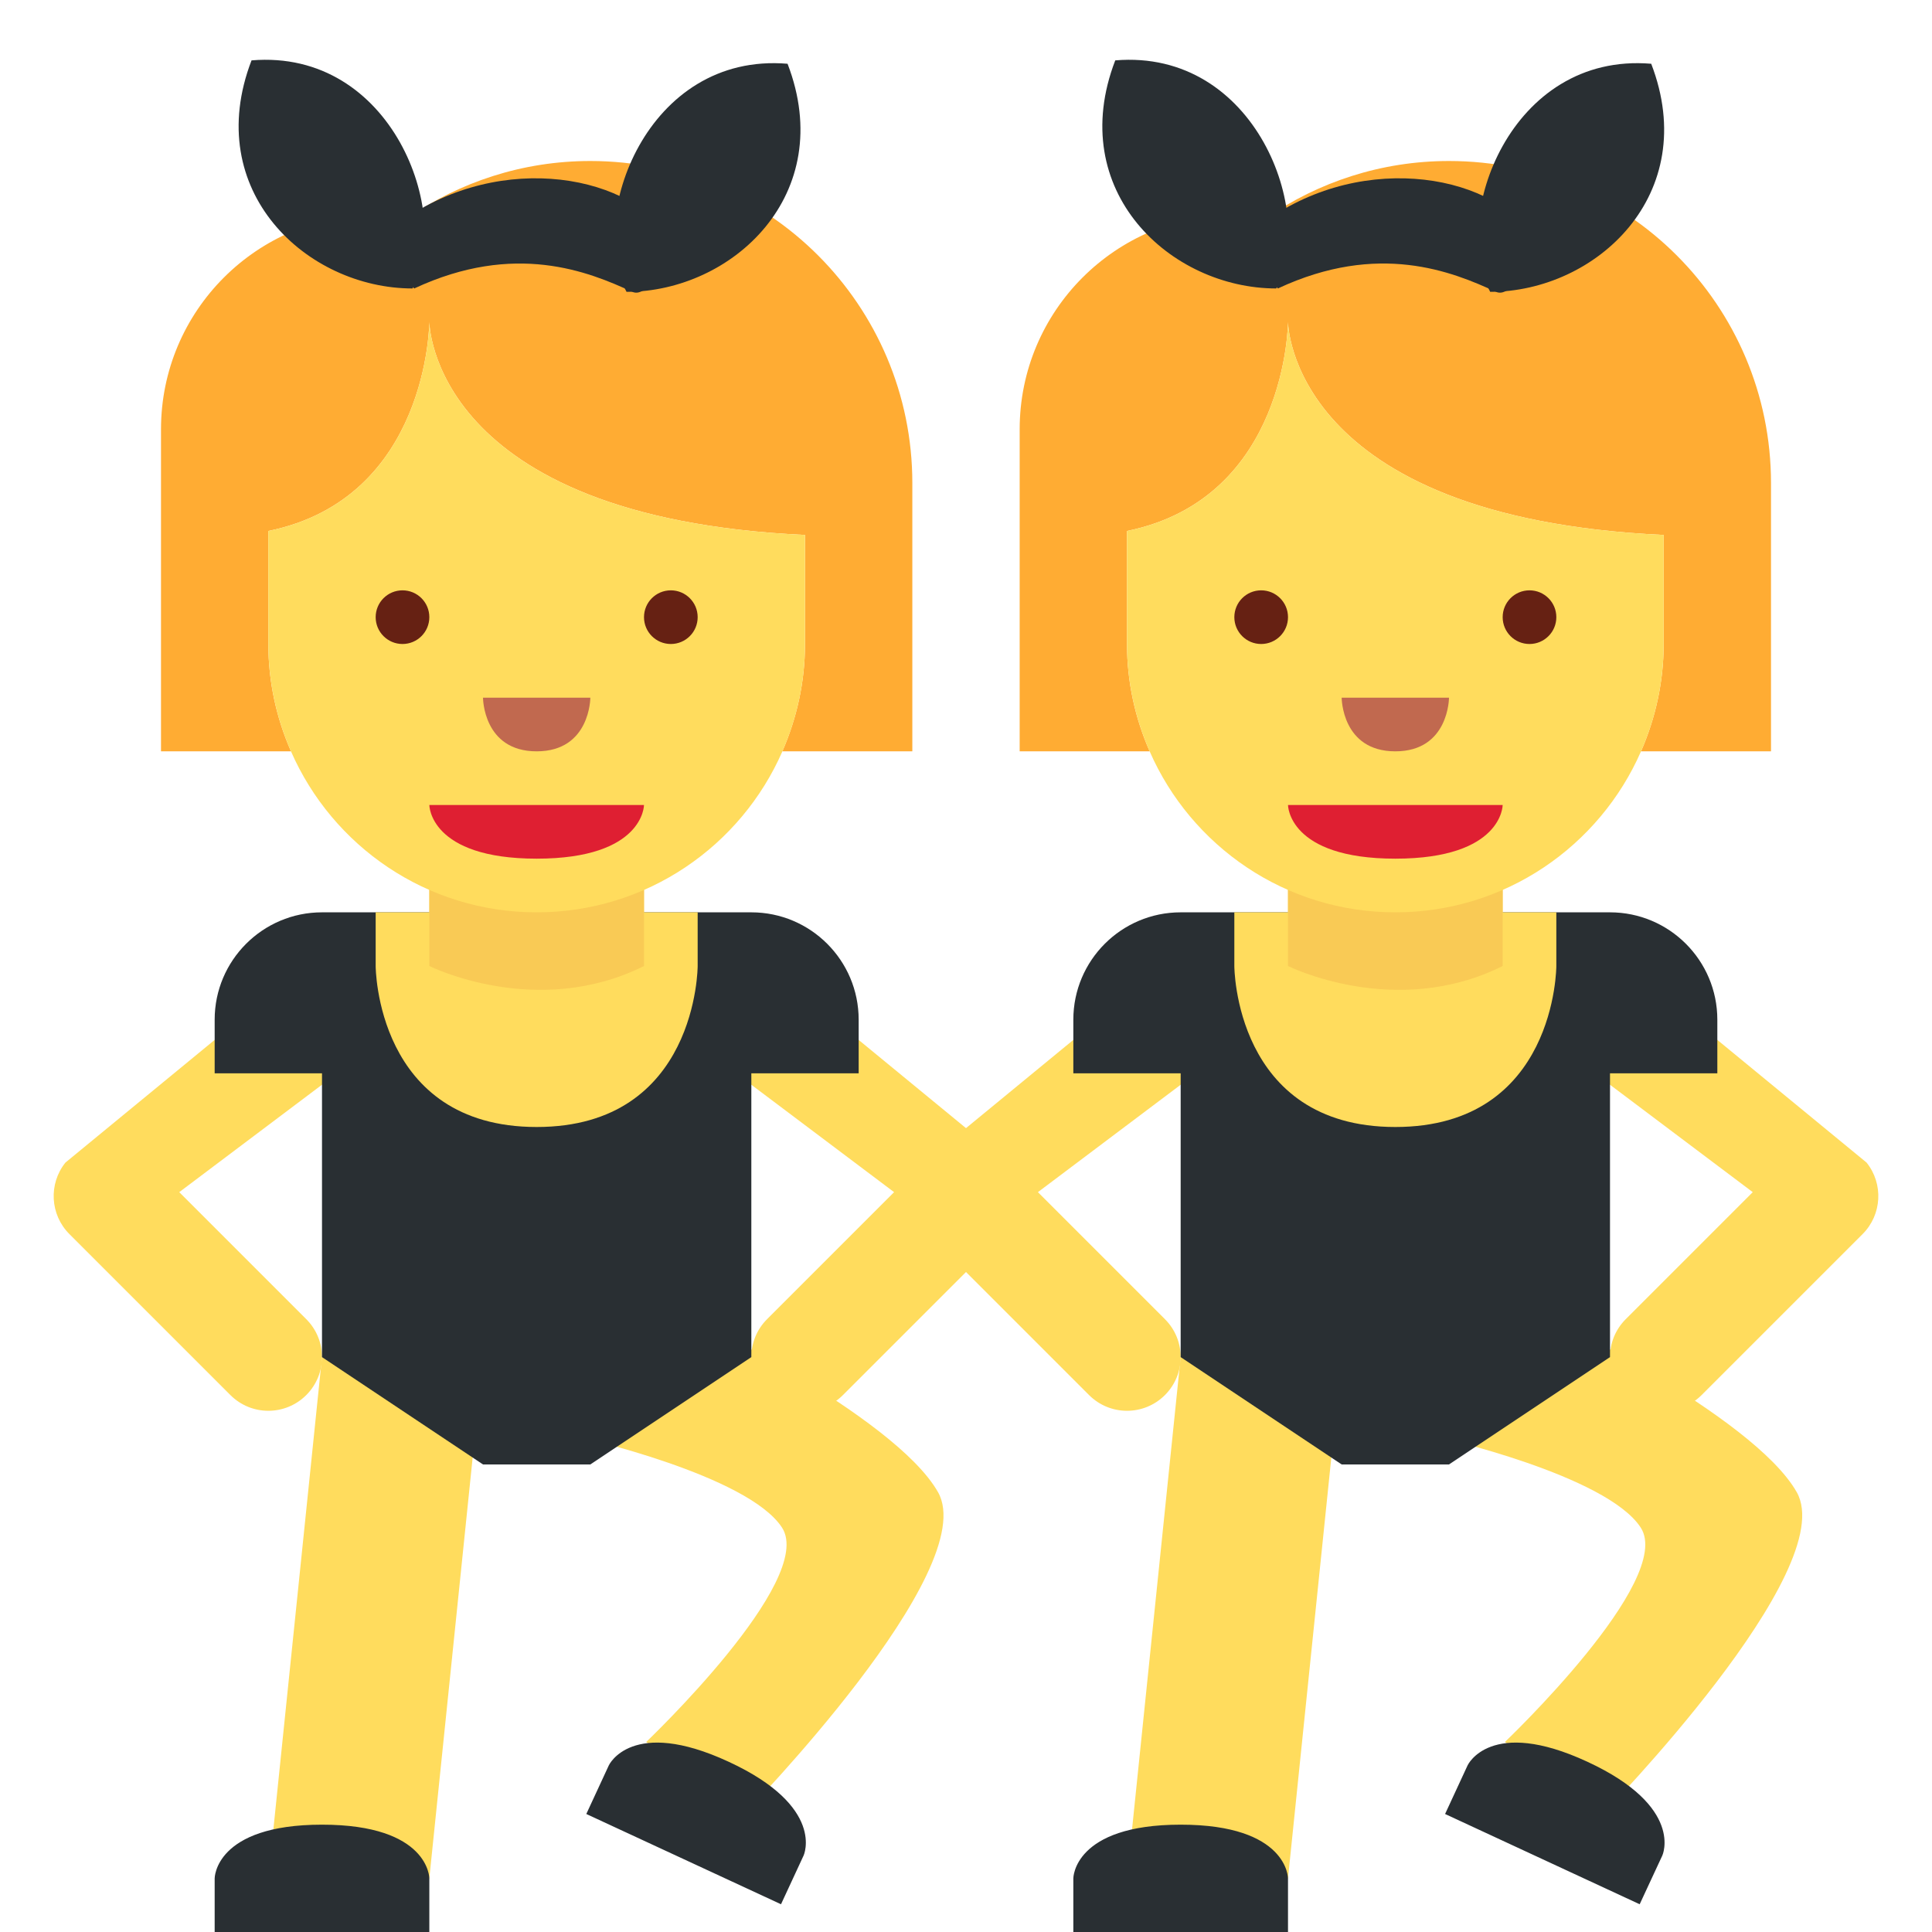
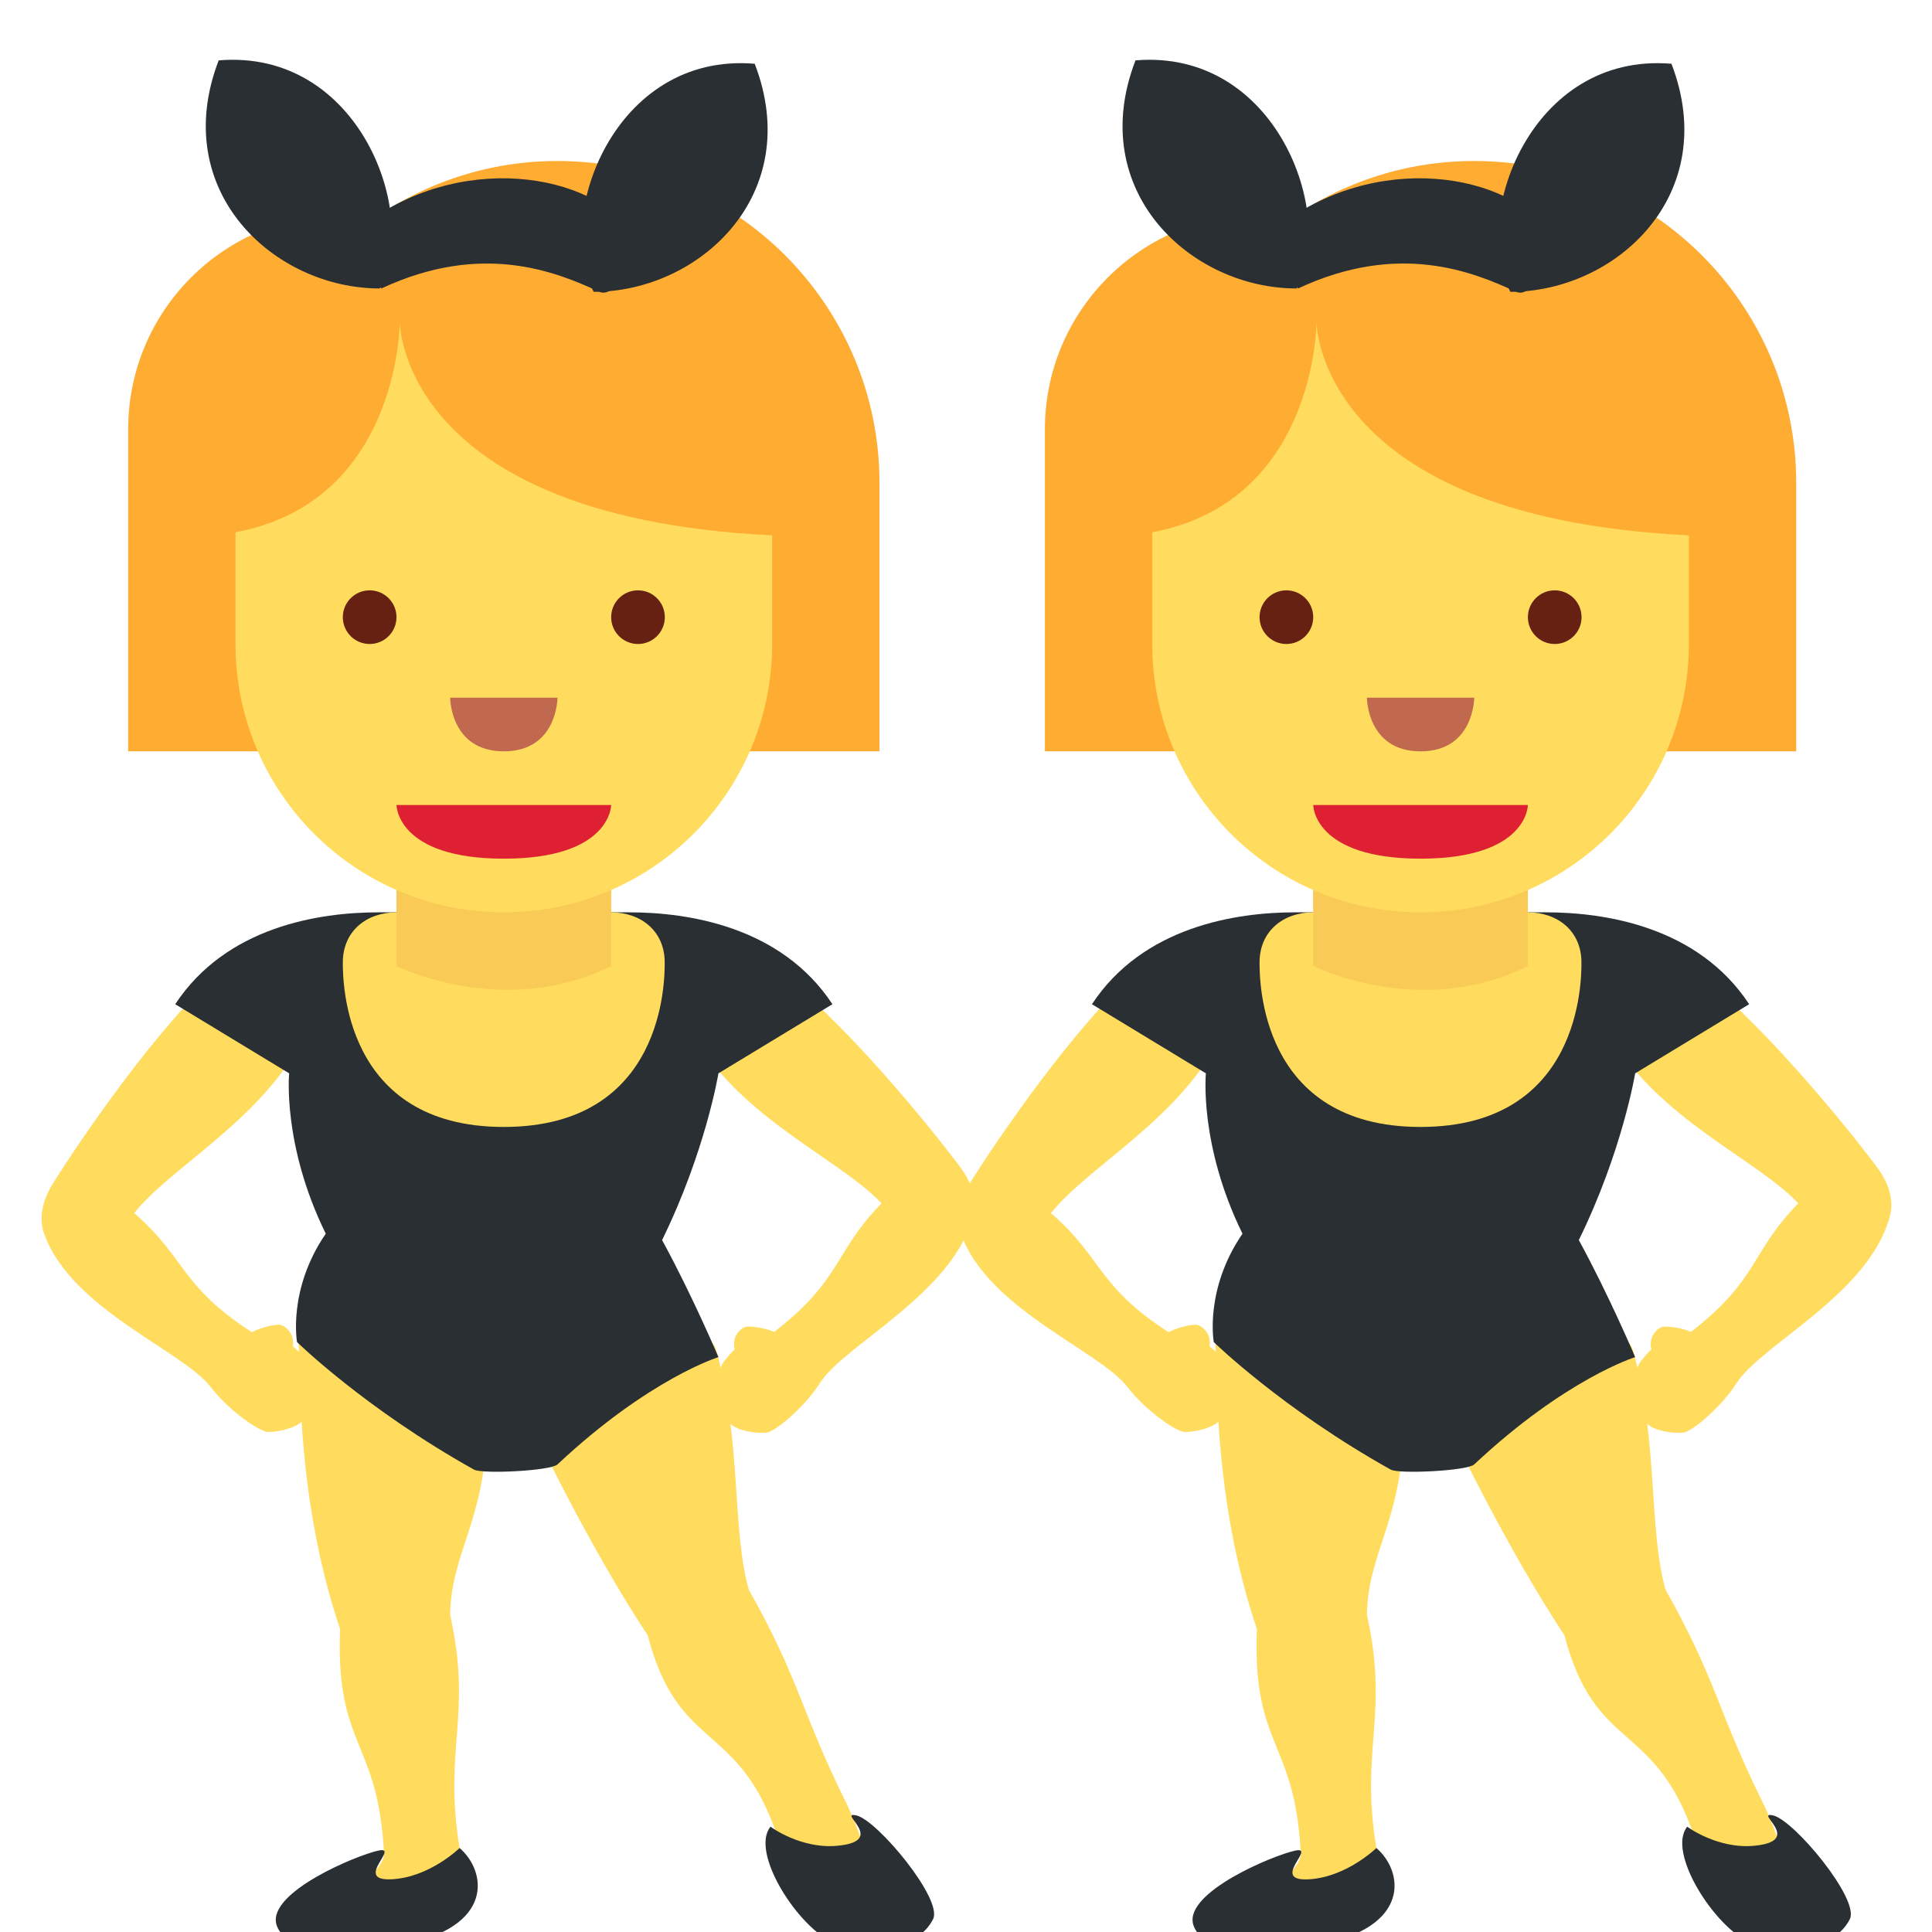
<svg xmlns="http://www.w3.org/2000/svg" viewBox="0 0 36 36">
-   <path fill="#FFDC5D" d="M8 35H5l1-9.712h3zm5.875-1.208l-1.834-1.333s3.167-3.012 2.531-3.994c-.636-.981-3.782-1.688-3.782-1.688l1.918-2.307s3.958 1.904 4.77 3.333c.827 1.452-3.603 5.989-3.603 5.989z" />
-   <path fill="#292F33" d="M4 36v-1s0-1 2-1 2 1 2 1v1H4zm10.553-.517l.421-.908s.419-.907-1.396-1.747c-1.813-.841-2.233.066-2.233.066l-.42.907 3.628 1.682z" />
-   <path fill="#FFDC5D" d="M5 26.288c-.256 0-.512-.098-.707-.293l-3-3c-.36-.36-.392-.934-.074-1.332l4-3.288c.345-.432.975-.501 1.405-.156.432.345.501.974.156 1.406l-3.44 2.589 2.367 2.367c.391.391.391 1.023 0 1.414-.195.195-.451.293-.707.293zm10 0c-.256 0-.512-.098-.707-.293-.391-.391-.391-1.023 0-1.414l2.367-2.367-3.441-2.589c-.345-.432-.275-1.06.156-1.406.43-.345 1.06-.276 1.405.156l4.001 3.288c.318.398.286.972-.074 1.332l-3 3c-.195.195-.451.293-.707.293z" />
-   <path fill="#292F33" d="M16 19c0-1.104-.896-2-2-2H6c-1.104 0-2 .896-2 2v1h2v5.288l3 2h2l3-2V20h2v-1z" />
-   <path fill="#FFDC5D" d="M12 17v-3H8v3H7v1s0 3 3 3 3-3 3-3v-1h-1z" />
-   <path fill="#F9CA55" d="M12 14l-4 .019V18s2 1 4 0v-4z" />
-   <path fill="#FFAC33" d="M17 9.001C17 5.687 14.313 3 10.999 3c-1.263 0-2.434.393-3.401 1.06C7.401 4.031 7.204 4 7 4 4.791 4 3 5.791 3 8v6h2.422C5.153 13.387 5 12.713 5 12V9.894C7.989 9.285 8 6 8 6s.019 3.644 7 3.968V12c0 .712-.154 1.387-.422 2H17V9.001z" />
-   <path fill="#FFDC5D" d="M15 12V9.968C8.018 9.644 8 6 8 6s-.011 3.285-3 3.894V12c0 .712.154 1.387.422 2 .772 1.765 2.528 3 4.578 3 2.05 0 3.807-1.235 4.579-3 .267-.613.421-1.287.421-2z" />
-   <path fill="#DF1F32" d="M12 15H8s0 1 2 1 2-1 2-1z" />
-   <circle fill="#662113" cx="7.5" cy="11.5" r=".5" />
-   <circle fill="#662113" cx="12.5" cy="11.5" r=".5" />
-   <path fill="#C1694F" d="M9 13h2s0 1-1 1-1-1-1-1z" />
-   <path fill="#292F33" d="M4.687 1.125c2.625-.219 3.75 2.875 3 4.25-1.968 0-3.937-1.813-3-4.25zm9.988.063c-2.625-.219-3.75 2.875-3 4.25 1.968 0 3.937-1.813 3-4.25z" />
-   <path fill="#292F33" d="M7.312 4.25c1.812-1.438 4.344-1.062 5.156.156.031.312-.37 1.178-.688 1.031-.811-.375-2.186-.937-4.061-.062-.094-.063-.441-1.098-.407-1.125z" />
-   <path fill="#FFDC5D" d="M24 35h-3l1-9.712h3zm5.875-1.208l-1.833-1.333s3.167-3.012 2.531-3.994c-.636-.981-3.782-1.688-3.782-1.688l1.918-2.307s3.958 1.904 4.77 3.333c.826 1.452-3.604 5.989-3.604 5.989z" />
-   <path fill="#292F33" d="M30.553 35.483l.422-.908s.418-.907-1.396-1.747c-1.812-.841-2.232.066-2.232.066l-.42.907 3.626 1.682zM20 36v-1s0-1 2-1 2 1 2 1v1h-4z" />
-   <path fill="#FFDC5D" d="M21 26.288c-.256 0-.512-.098-.707-.293l-3-3c-.36-.36-.392-.934-.074-1.332l4-3.288c.346-.432.976-.501 1.406-.156.432.345.501.974.156 1.406l-3.441 2.589 2.367 2.367c.391.391.391 1.023 0 1.414-.195.195-.451.293-.707.293zm10 0c-.256 0-.512-.098-.707-.293-.391-.391-.391-1.023 0-1.414l2.367-2.367-3.441-2.589c-.345-.432-.275-1.06.156-1.406.431-.345 1.06-.276 1.406.156l4 3.288c.318.398.286.972-.074 1.332l-3 3c-.195.195-.451.293-.707.293z" />
-   <path fill="#292F33" d="M32 19c0-1.104-.896-2-2-2h-8c-1.104 0-2 .896-2 2v1h2v5.288l3 2h2l3-2V20h2v-1z" />
-   <path fill="#FFDC5D" d="M28 17v-3h-4v3h-1v1s0 3 3 3 3-3 3-3v-1h-1z" />
-   <path fill="#F9CA55" d="M28 14l-4 .019V18s2 1 4 0v-4z" />
-   <path fill="#FFAC33" d="M33 9.001C33 5.687 30.313 3 27 3c-1.264 0-2.435.393-3.402 1.06C23.401 4.031 23.205 4 23 4c-2.209 0-4 1.791-4 4v6h2.422c-.269-.613-.422-1.287-.422-2V9.894C23.989 9.285 24 6 24 6s.019 3.644 7 3.968V12c0 .712-.154 1.387-.422 2H33V9.001z" />
-   <path fill="#FFDC5D" d="M31 12V9.968C24.018 9.644 24 6 24 6s-.011 3.285-3 3.894V12c0 .712.154 1.387.422 2 .772 1.765 2.529 3 4.578 3s3.806-1.235 4.578-3c.268-.613.422-1.287.422-2z" />
-   <path fill="#DF1F32" d="M28 15h-4s0 1 2 1 2-1 2-1z" />
-   <circle fill="#662113" cx="23.5" cy="11.5" r=".5" />
-   <circle fill="#662113" cx="28.5" cy="11.5" r=".5" />
-   <path fill="#C1694F" d="M25 13h2s0 1-1 1-1-1-1-1z" />
-   <path fill="#292F33" d="M20.781 1.125c2.625-.219 3.75 2.875 3 4.25-1.969 0-3.937-1.813-3-4.25zm9.987.063c-2.625-.219-3.75 2.875-3 4.25 1.969 0 3.938-1.813 3-4.25z" />
-   <path fill="#292F33" d="M23.406 4.25c1.812-1.438 4.344-1.062 5.156.156.031.312-.37 1.178-.688 1.031-.812-.375-2.188-.938-4.062-.062-.093-.063-.441-1.098-.406-1.125z" />
+   <path fill="#FFDC5D" d="M8.564 34.435c.131.787-2.091 1.454-2.376 1.326-.305-.137.988-.808.967-1.226-.106-2.12-.904-1.961-.818-4.18-.802-2.376-.735-4.653-.772-5.287-.087-1.472 3.528.615 3.509 1.518-.038 1.776-.663 2.321-.687 3.502.42 1.882-.131 2.499.177 4.347zm7.189-.872c.353.715.726 1.971.416 1.931-.331-.043-1.396-.505-1.736-1.427-.734-1.991-1.804-1.447-2.364-3.596-1.047-1.579-2.186-3.886-2.406-4.482-.509-1.384 3.441-1.701 3.683-.832.477 1.711.287 3.328.607 4.465.948 1.68.97 2.262 1.8 3.941z" />
+   <path fill="#FFDC5D" d="M5.621 26.494c-.164.146-.57.212-.669.182-.232-.07-.745-.46-1.026-.831-.513-.675-2.601-1.446-3.103-2.856-.085-.238-.067-.524.118-.86.113-.205 1.505-2.37 2.77-3.655.336-.342 1.248-.428 1.676-.104.427.323.483.579.233 1.04-.811 1.497-2.441 2.342-3.119 3.194.974.847.851 1.353 2.193 2.22.156-.088.457-.158.538-.136.08.022.264.154.224.397.024.02.226.196.271.286.126.245.107.934-.106 1.123zm8.023.065c.176.132.586.163.682.125.225-.089.703-.521.953-.914.454-.715 2.471-1.659 2.853-3.106.065-.244.023-.528-.19-.847-.13-.195-1.698-2.235-3.066-3.41-.364-.312-1.279-.322-1.679.037-.399.358-.433.617-.146 1.056.934 1.424 2.628 2.129 3.375 2.922-.9.925-.735 1.419-2 2.396-.163-.075-.469-.119-.547-.09-.078.029-.25.176-.19.414-.022.021-.209.214-.246.307-.103.255-.027.94.201 1.11z" />
+   <path fill="#292F33" d="M15.511 18.712C14.558 17.265 12.827 17 11.722 17H9.387v.002V17H7.053c-1.104 0-2.835.265-3.788 1.712L5.388 20s-.131 1.332.682 2.988c-.713 1.04-.535 2.02-.535 2.02s1.277 1.248 3.297 2.376c.153.086 1.427.024 1.555-.096 1.706-1.6 3-2 3-2s-.488-1.153-1.05-2.181c.812-1.656 1.05-3.107 1.05-3.107l2.124-1.288z" />
+   <path fill="#FFDC5D" d="M12.386 17.935c0-.588-.445-.935-1-.935v-3H7.388v3c-.555 0-1 .347-1 .935 0 .323 0 3.063 2.997 3.064h.004c2.997-.001 2.997-2.74 2.997-3.064z" />
+   <path fill="#F9CA55" d="M11.388 14l-4 .019V18s2 1 4 0v-4z" />
+   <path fill="#FFAC33" d="M16.388 9.001C16.388 5.687 13.701 3 10.387 3c-1.263 0-2.434.393-3.401 1.061C6.789 4.031 6.592 4 6.388 4c-2.209 0-4 1.791-4 4v6h14V9.001z" />
+   <path fill="#FFDC5D" d="M14.388 6h-10v6c0 2.762 2.238 5 5 5s5-2.237 5-5V6z" />
+   <path fill="#FFAC33" d="M14.449 5h-10l-1 5c4 0 4-4 4-4s0 4 8 4l-1-5z" />
+   <path fill="#DF1F32" d="M11.388 15h-4s0 1 2 1 2-1 2-1z" />
+   <circle fill="#662113" cx="6.888" cy="11.5" r=".5" />
+   <circle fill="#662113" cx="11.888" cy="11.5" r=".5" />
+   <path fill="#C1694F" d="M8.388 13h2s0 1-1 1-1-1-1-1z" />
+   <path fill="#292F33" d="M4.075 1.125C6.7.906 7.825 4 7.075 5.375c-1.968 0-3.937-1.813-3-4.25zm9.988.063c-2.625-.219-3.75 2.875-3 4.25 1.969 0 3.937-1.813 3-4.25z" />
+   <path fill="#292F33" d="M6.7 4.25c1.812-1.438 4.344-1.062 5.156.156.031.312-.37 1.178-.688 1.031-.811-.375-2.186-.937-4.061-.062-.094-.063-.441-1.098-.407-1.125zm7.657 29.788c-.386.475.511 1.883 1.188 2.168.564.238 1.545.149 1.842-.446.186-.373-1.04-1.842-1.426-1.931-.386-.089.594.475-.356.564-.684.065-1.248-.355-1.248-.355zm-5.793.397c.505.435.654 1.474-1.069 1.801-1.268.241-2.228.086-2.347-.386-.148-.594 1.486-1.277 1.902-1.367.416-.089-.475.564.238.535.712-.03 1.276-.583 1.276-.583z" />
+   <path fill="#FFDC5D" d="M25.647 34.435c.131.787-2.091 1.454-2.376 1.326-.305-.137.988-.808.967-1.226-.106-2.12-.904-1.961-.818-4.18-.802-2.376-.735-4.653-.772-5.287-.087-1.472 3.528.615 3.509 1.518-.038 1.776-.663 2.321-.687 3.502.419 1.882-.132 2.499.177 4.347zm7.188-.872c.353.715.726 1.971.416 1.931-.331-.043-1.396-.505-1.736-1.427-.734-1.991-1.804-1.447-2.364-3.596-1.047-1.579-2.186-3.886-2.406-4.482-.509-1.384 3.441-1.701 3.683-.832.477 1.711.287 3.328.607 4.465.948 1.68.97 2.262 1.8 3.941z" />
+   <path fill="#FFDC5D" d="M22.703 26.494c-.164.146-.57.212-.669.182-.232-.07-.745-.46-1.026-.831-.513-.675-2.601-1.446-3.103-2.856-.085-.238-.067-.524.118-.86.113-.205 1.505-2.37 2.77-3.655.336-.342 1.248-.428 1.676-.104.427.323.483.579.233 1.04-.811 1.497-2.441 2.342-3.119 3.194.974.847.851 1.353 2.193 2.22.156-.088.457-.158.538-.136.08.022.264.154.224.397.024.02.226.196.271.286.126.245.107.934-.106 1.123zm8.023.065c.176.132.586.163.682.125.225-.089.703-.521.953-.914.454-.715 2.471-1.659 2.853-3.106.065-.244.023-.528-.19-.847-.13-.195-1.698-2.235-3.066-3.41-.364-.312-1.279-.322-1.679.037-.399.358-.433.617-.146 1.056.934 1.424 2.628 2.129 3.375 2.922-.9.925-.735 1.419-2 2.396-.163-.075-.469-.119-.547-.09s-.25.176-.19.414c-.022.021-.209.214-.246.307-.103.255-.027.94.201 1.11z" />
+   <path fill="#292F33" d="M32.593 18.712C31.64 17.265 29.909 17 28.805 17H26.47v.002V17h-2.335c-1.104 0-2.835.265-3.788 1.712L22.47 20s-.131 1.332.682 2.988c-.713 1.04-.535 2.02-.535 2.02s1.277 1.248 3.297 2.376c.153.086 1.427.024 1.555-.096 1.706-1.6 3-2 3-2s-.488-1.153-1.05-2.181c.812-1.656 1.05-3.107 1.05-3.107l2.124-1.288z" />
+   <path fill="#FFDC5D" d="M29.468 17.935c0-.588-.445-.935-1-.935v-3H24.47v3c-.555 0-1 .347-1 .935 0 .323 0 3.063 2.997 3.064h.004c2.997-.001 2.997-2.74 2.997-3.064z" />
+   <path fill="#F9CA55" d="M28.47 14l-4 .019V18s2 1 4 0v-4z" />
+   <path fill="#FFAC33" d="M33.47 9.001C33.47 5.687 30.784 3 27.469 3c-1.264 0-2.435.393-3.402 1.061-.196-.03-.392-.061-.597-.061-2.209 0-4 1.791-4 4v6h14V9.001z" />
+   <path fill="#FFDC5D" d="M31.47 6h-10v6c0 2.762 2.238 5 5 5s5-2.237 5-5V6z" />
+   <path fill="#FFAC33" d="M31.531 5h-10l-1 5c4 0 4-4 4-4s0 4 8 4l-1-5z" />
+   <path fill="#DF1F32" d="M28.47 15h-4s0 1 2 1 2-1 2-1z" />
+   <circle fill="#662113" cx="23.97" cy="11.5" r=".5" />
+   <circle fill="#662113" cx="28.97" cy="11.5" r=".5" />
+   <path fill="#C1694F" d="M25.47 13h2s0 1-1 1-1-1-1-1z" />
+   <path fill="#292F33" d="M21.158 1.125c2.625-.219 3.75 2.875 3 4.25-1.969 0-3.938-1.813-3-4.25zm9.987.063c-2.625-.219-3.75 2.875-3 4.25 1.969 0 3.937-1.813 3-4.25z" />
+   <path fill="#292F33" d="M23.783 4.25c1.812-1.438 4.344-1.062 5.156.156.031.312-.37 1.178-.688 1.031-.812-.375-2.188-.938-4.063-.062-.093-.063-.44-1.098-.405-1.125zm7.656 29.788c-.386.475.511 1.883 1.188 2.168.564.238 1.545.149 1.842-.446.186-.373-1.04-1.842-1.426-1.931-.386-.089.594.475-.356.564-.684.065-1.248-.355-1.248-.355zm-5.792.397c.505.435.654 1.474-1.069 1.801-1.268.241-2.228.086-2.347-.386-.149-.594 1.485-1.277 1.901-1.366.416-.089-.475.564.238.535.712-.031 1.277-.584 1.277-.584z" />
</svg>
